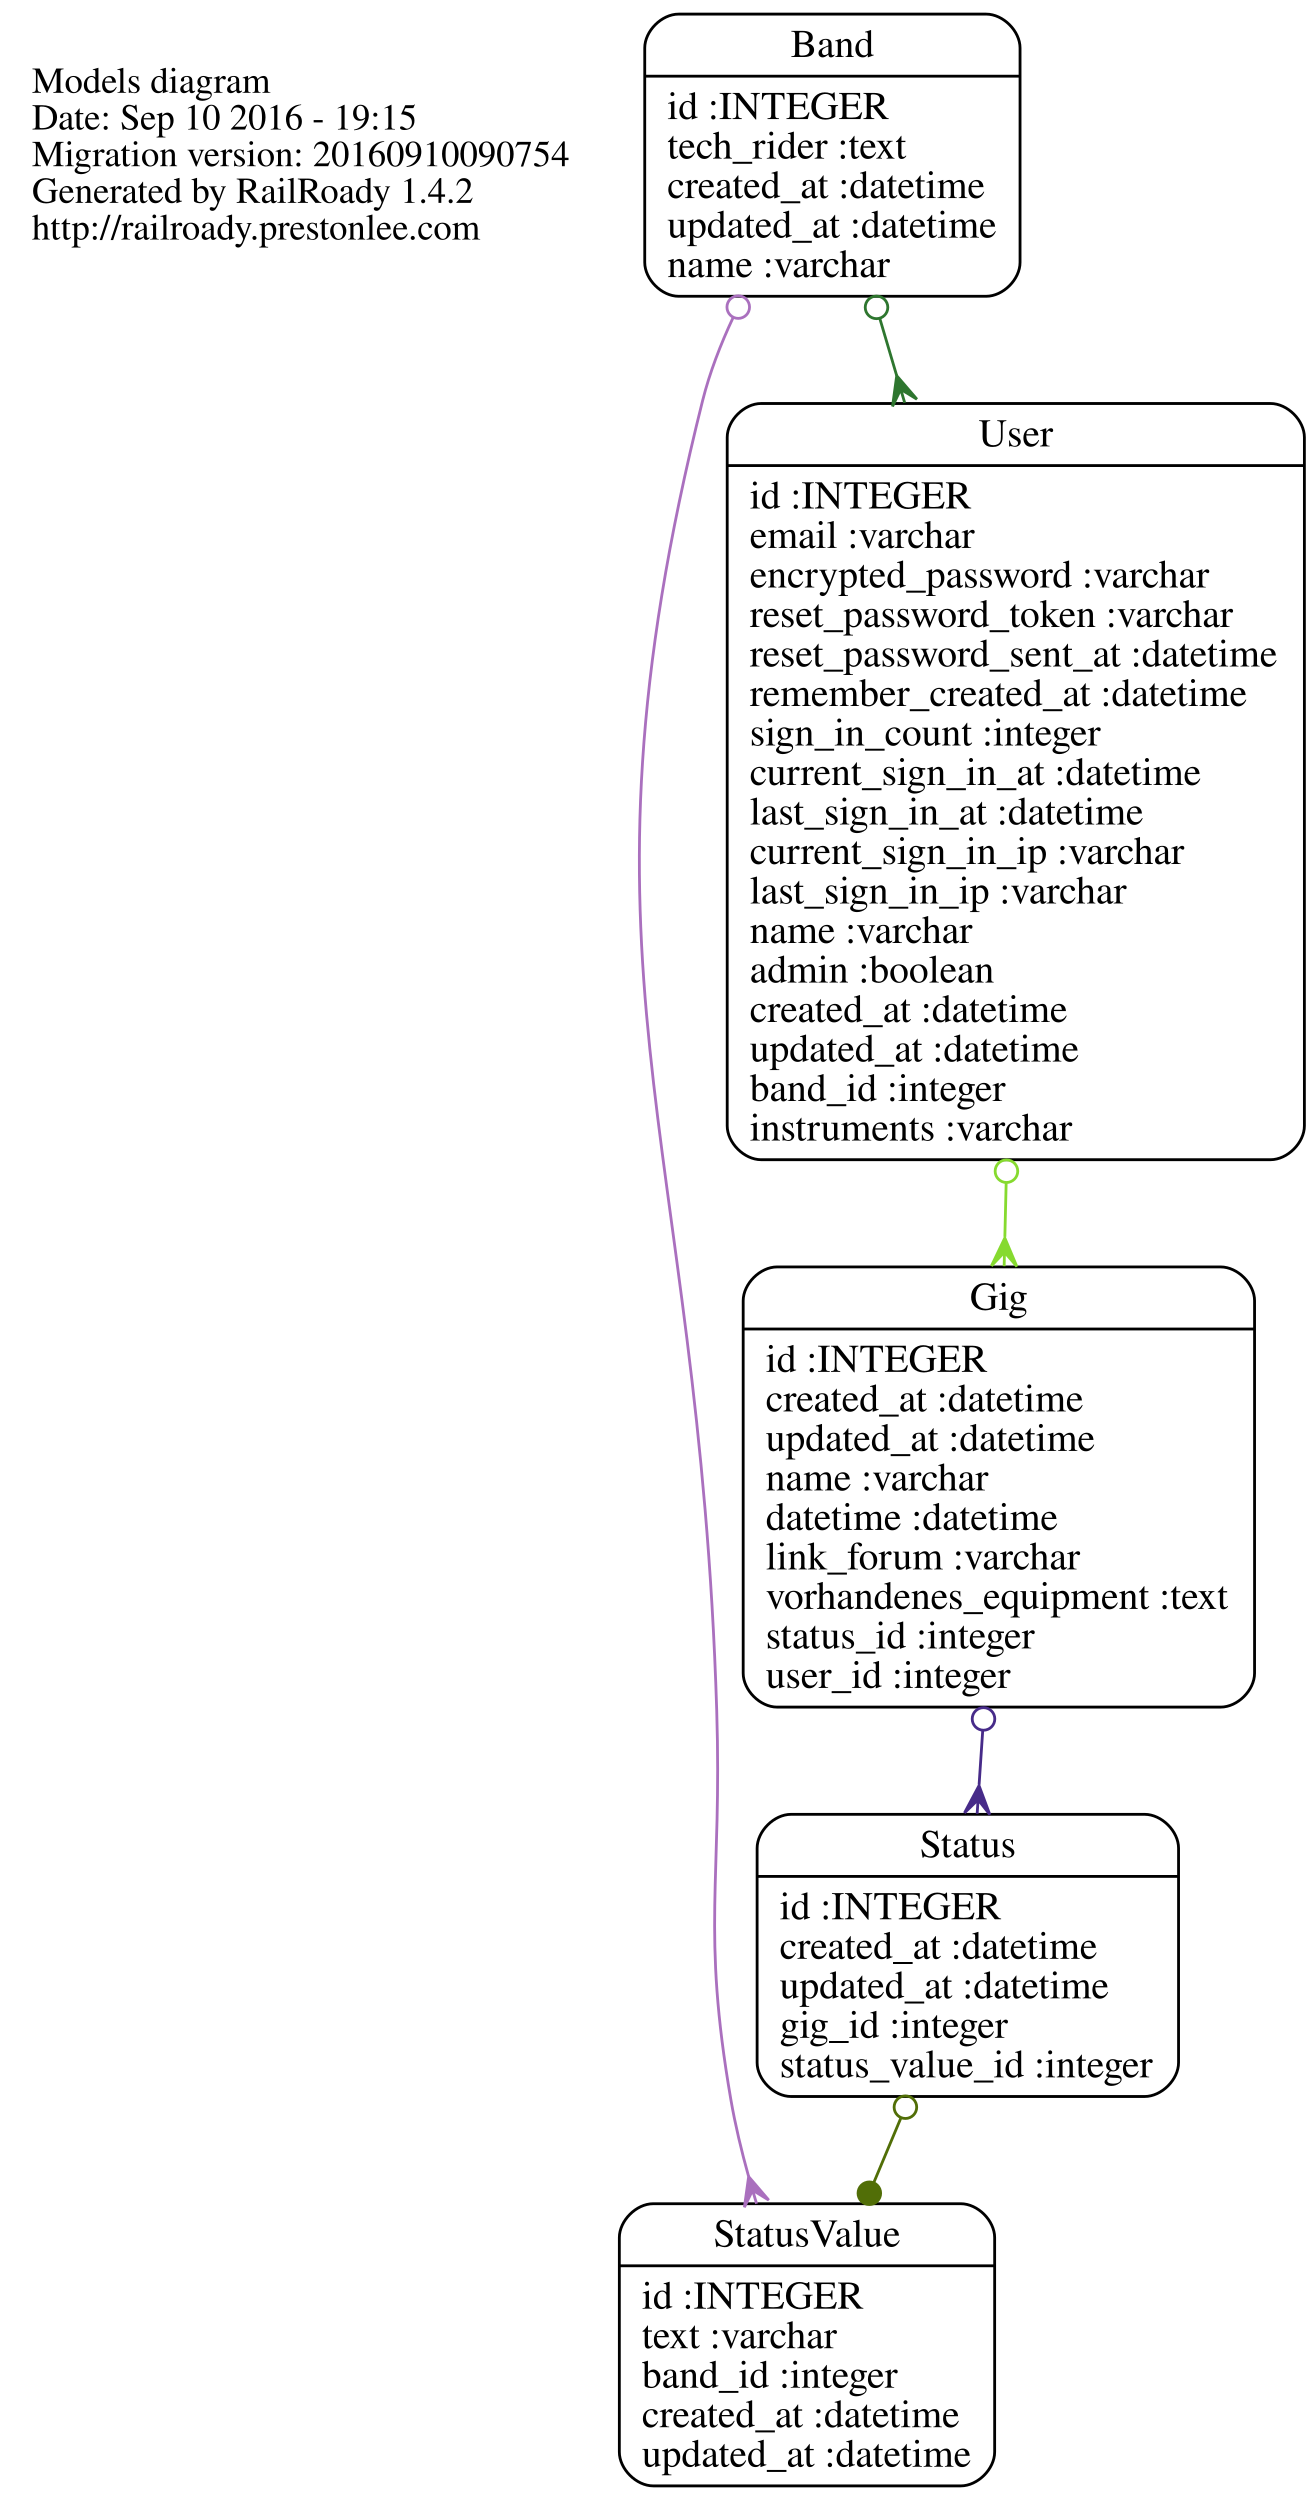
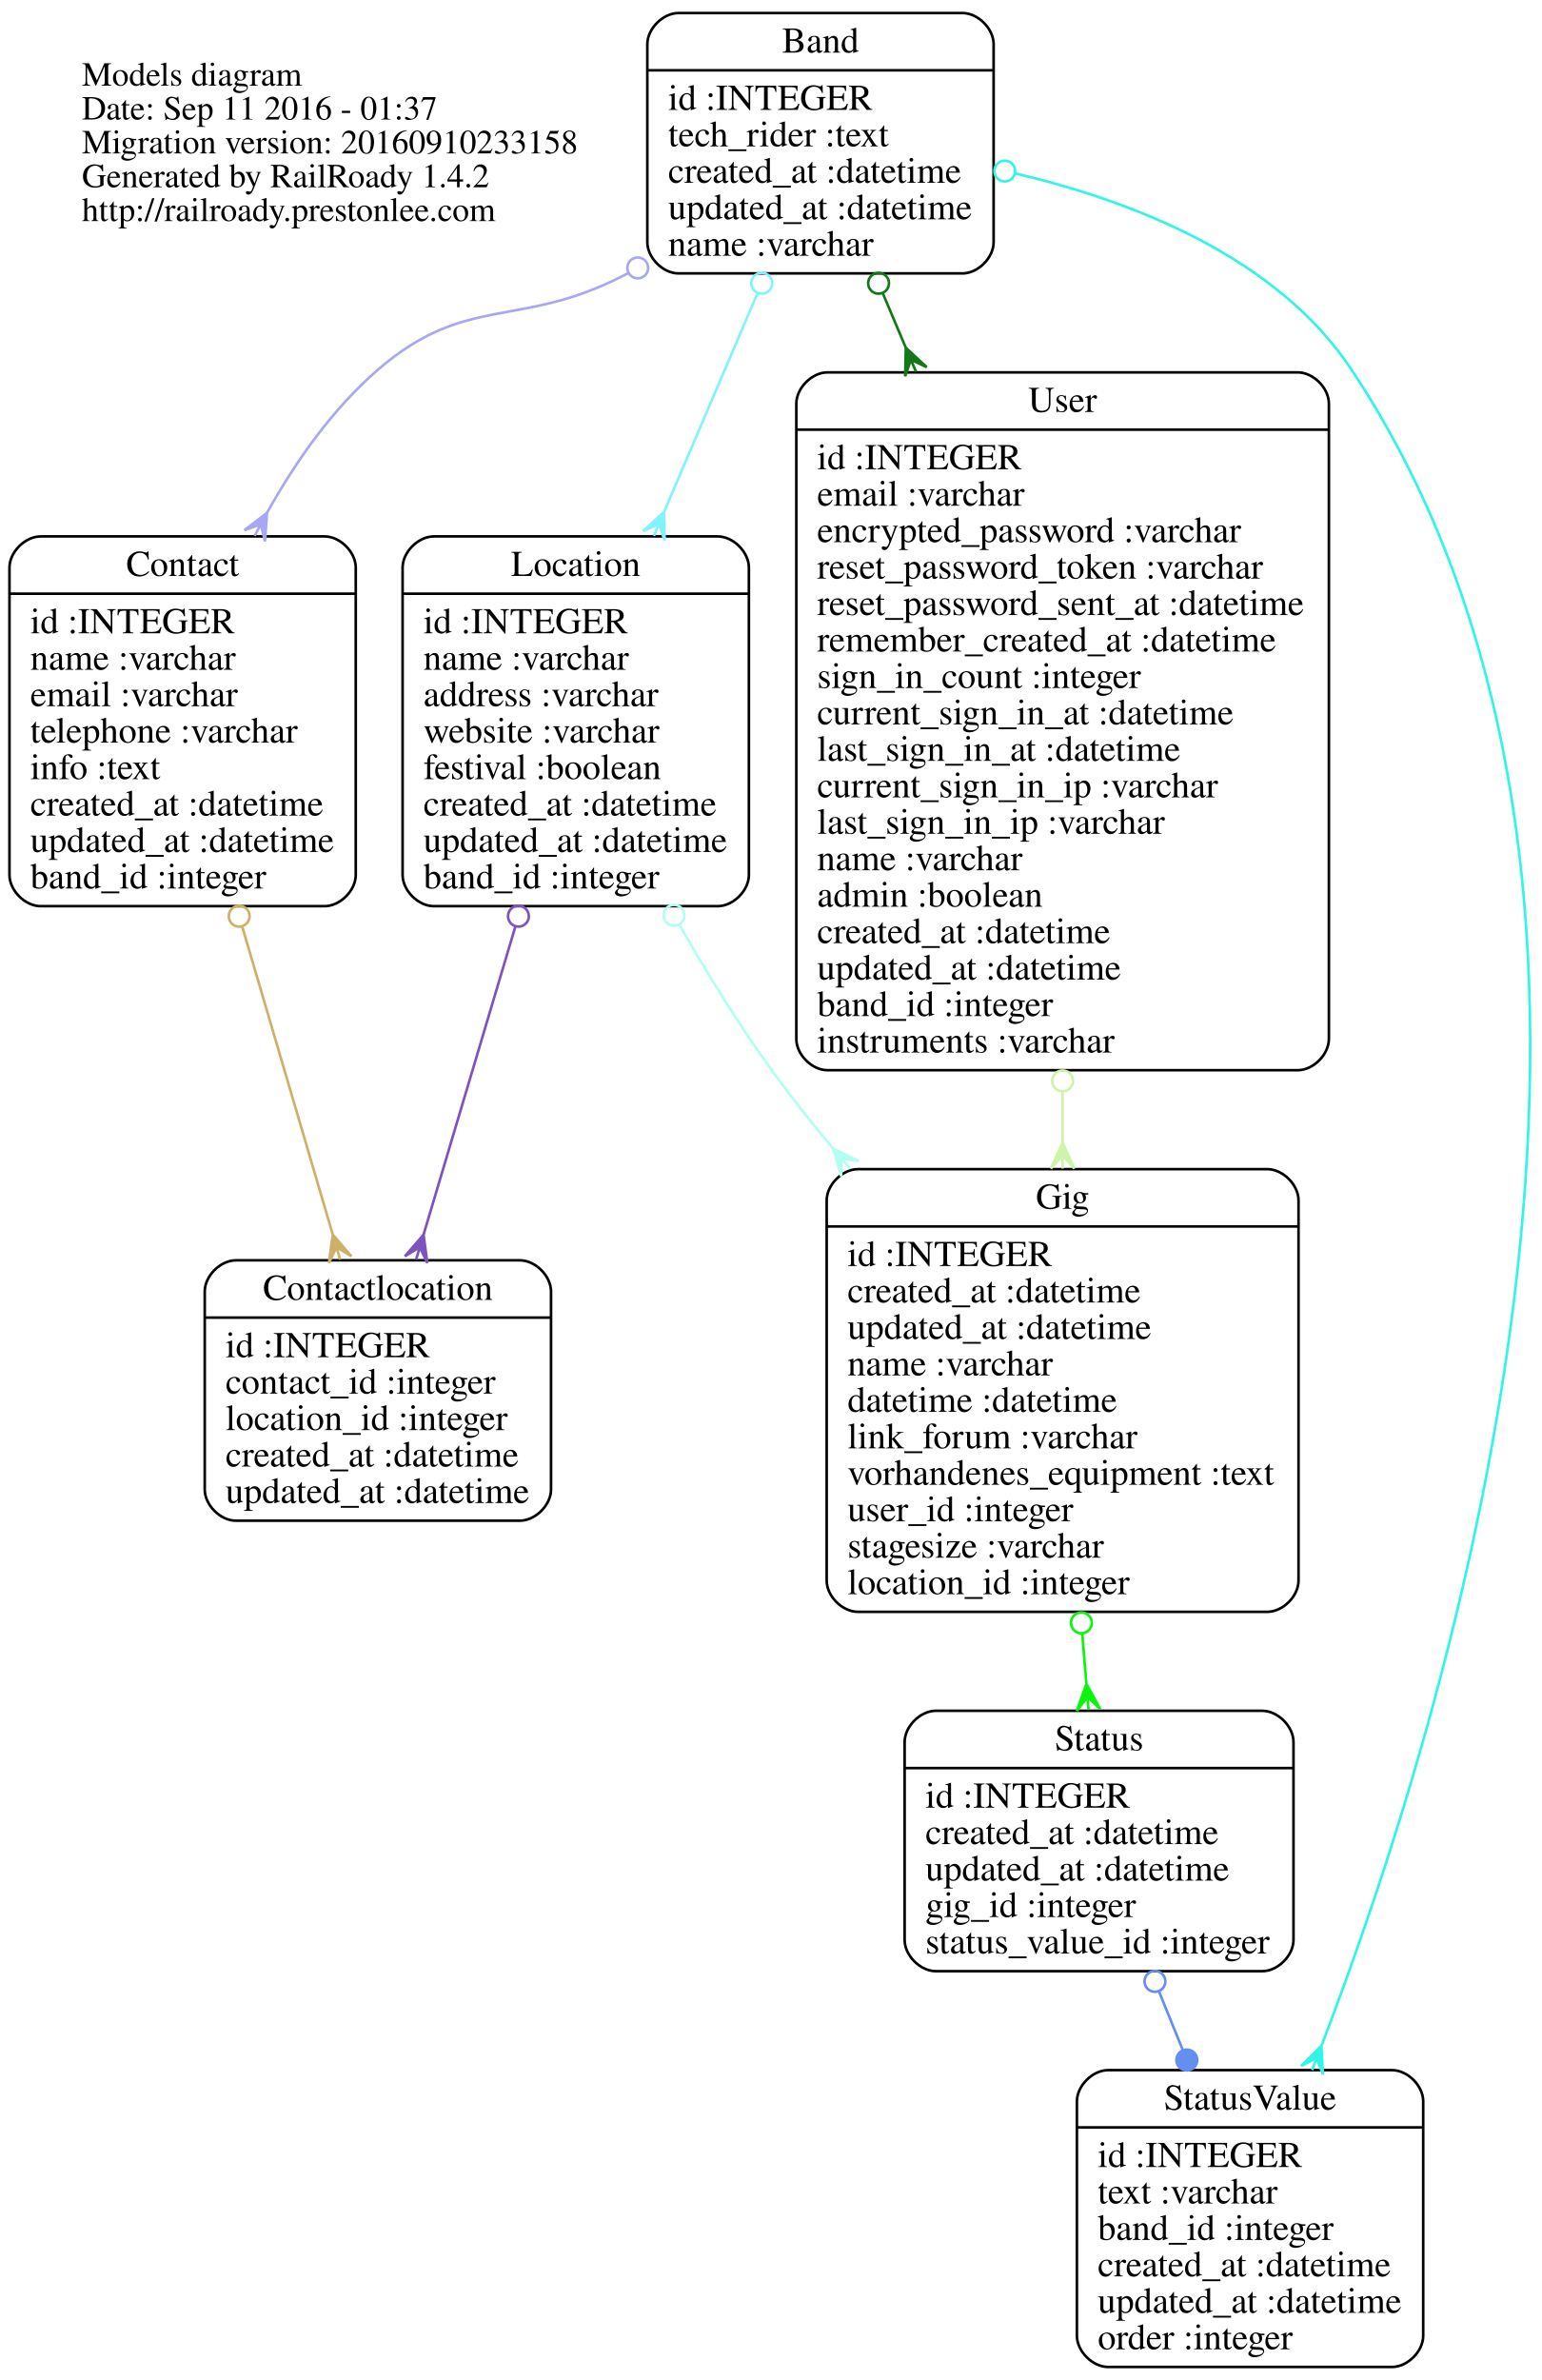
- <svg xmlns="http://www.w3.org/2000/svg" width="466pt" height="886pt" viewBox="0.00 0.00 466.00 886.00">
-   <g id="graph0" class="graph" transform="scale(1 1) rotate(0) translate(4 882)">
-     <polygon fill="none" stroke="none" points="-4,4 -4,-882 462,-882 462,4 -4,4" />
+ <svg xmlns="http://www.w3.org/2000/svg" width="592pt" height="914pt" viewBox="0.00 0.00 591.72 914.00">
+   <g id="graph0" class="graph" transform="scale(1 1) rotate(0) translate(4 910)">
+     <polygon fill="none" stroke="none" points="-4,4 -4,-910 587.722,-910 587.722,4 -4,4" />
    <g id="node1" class="node">
-       <text text-anchor="start" x="7.312" y="-849.1" font-family="Times,serif" font-size="13.00">Models diagram</text>
-       <text text-anchor="start" x="7.312" y="-836.1" font-family="Times,serif" font-size="13.00">Date: Sep 10 2016 - 19:15</text>
-       <text text-anchor="start" x="7.312" y="-823.1" font-family="Times,serif" font-size="13.00">Migration version: 20160910090754</text>
-       <text text-anchor="start" x="7.312" y="-810.1" font-family="Times,serif" font-size="13.00">Generated by RailRoady 1.4.2</text>
-       <text text-anchor="start" x="7.312" y="-797.1" font-family="Times,serif" font-size="13.00">http://railroady.prestonlee.com</text>
+       <text text-anchor="start" x="27.312" y="-877.1" font-family="Times,serif" font-size="13.00">Models diagram</text>
+       <text text-anchor="start" x="27.312" y="-864.1" font-family="Times,serif" font-size="13.00">Date: Sep 11 2016 - 01:37</text>
+       <text text-anchor="start" x="27.312" y="-851.1" font-family="Times,serif" font-size="13.00">Migration version: 20160910233158</text>
+       <text text-anchor="start" x="27.312" y="-838.1" font-family="Times,serif" font-size="13.00">Generated by RailRoady 1.4.2</text>
+       <text text-anchor="start" x="27.312" y="-825.1" font-family="Times,serif" font-size="13.00">http://railroady.prestonlee.com</text>
    </g>
    <g id="node2" class="node">
-       <path fill="none" stroke="black" d="M236.495,-777C236.495,-777 345.505,-777 345.505,-777 351.505,-777 357.505,-783 357.505,-789 357.505,-789 357.505,-865 357.505,-865 357.505,-871 351.505,-877 345.505,-877 345.505,-877 236.495,-877 236.495,-877 230.495,-877 224.495,-871 224.495,-865 224.495,-865 224.495,-789 224.495,-789 224.495,-783 230.495,-777 236.495,-777" />
-       <text text-anchor="middle" x="291" y="-861.8" font-family="Times,serif" font-size="14.00">Band</text>
-       <polyline fill="none" stroke="black" points="224.495,-855 357.505,-855 " />
-       <text text-anchor="start" x="232.495" y="-839.8" font-family="Times,serif" font-size="14.00">id :INTEGER</text>
-       <text text-anchor="start" x="232.495" y="-825.8" font-family="Times,serif" font-size="14.00">tech_rider :text</text>
-       <text text-anchor="start" x="232.495" y="-811.8" font-family="Times,serif" font-size="14.00">created_at :datetime</text>
-       <text text-anchor="start" x="232.495" y="-797.8" font-family="Times,serif" font-size="14.00">updated_at :datetime</text>
-       <text text-anchor="start" x="232.495" y="-783.8" font-family="Times,serif" font-size="14.00">name :varchar</text>
+       <path fill="none" stroke="black" d="M256.495,-805C256.495,-805 365.505,-805 365.505,-805 371.505,-805 377.505,-811 377.505,-817 377.505,-817 377.505,-893 377.505,-893 377.505,-899 371.505,-905 365.505,-905 365.505,-905 256.495,-905 256.495,-905 250.495,-905 244.495,-899 244.495,-893 244.495,-893 244.495,-817 244.495,-817 244.495,-811 250.495,-805 256.495,-805" />
+       <text text-anchor="middle" x="311" y="-889.8" font-family="Times,serif" font-size="14.00">Band</text>
+       <polyline fill="none" stroke="black" points="244.495,-883 377.505,-883 " />
+       <text text-anchor="start" x="252.495" y="-867.8" font-family="Times,serif" font-size="14.00">id :INTEGER</text>
+       <text text-anchor="start" x="252.495" y="-853.8" font-family="Times,serif" font-size="14.00">tech_rider :text</text>
+       <text text-anchor="start" x="252.495" y="-839.8" font-family="Times,serif" font-size="14.00">created_at :datetime</text>
+       <text text-anchor="start" x="252.495" y="-825.8" font-family="Times,serif" font-size="14.00">updated_at :datetime</text>
+       <text text-anchor="start" x="252.495" y="-811.8" font-family="Times,serif" font-size="14.00">name :varchar</text>
+     </g>
+     <g id="node3" class="node">
+       <path fill="none" stroke="black" d="M11.495,-562C11.495,-562 120.505,-562 120.505,-562 126.505,-562 132.505,-568 132.505,-574 132.505,-574 132.505,-692 132.505,-692 132.505,-698 126.505,-704 120.505,-704 120.505,-704 11.495,-704 11.495,-704 5.495,-704 -0.505,-698 -0.505,-692 -0.505,-692 -0.505,-574 -0.505,-574 -0.505,-568 5.495,-562 11.495,-562" />
+       <text text-anchor="middle" x="66" y="-688.8" font-family="Times,serif" font-size="14.00">Contact</text>
+       <polyline fill="none" stroke="black" points="-0.505,-682 132.505,-682 " />
+       <text text-anchor="start" x="7.495" y="-666.8" font-family="Times,serif" font-size="14.00">id :INTEGER</text>
+       <text text-anchor="start" x="7.495" y="-652.8" font-family="Times,serif" font-size="14.00">name :varchar</text>
+       <text text-anchor="start" x="7.495" y="-638.8" font-family="Times,serif" font-size="14.00">email :varchar</text>
+       <text text-anchor="start" x="7.495" y="-624.8" font-family="Times,serif" font-size="14.00">telephone :varchar</text>
+       <text text-anchor="start" x="7.495" y="-610.8" font-family="Times,serif" font-size="14.00">info :text</text>
+       <text text-anchor="start" x="7.495" y="-596.8" font-family="Times,serif" font-size="14.00">created_at :datetime</text>
+       <text text-anchor="start" x="7.495" y="-582.8" font-family="Times,serif" font-size="14.00">updated_at :datetime</text>
+       <text text-anchor="start" x="7.495" y="-568.8" font-family="Times,serif" font-size="14.00">band_id :integer</text>
+     </g>
+     <g id="edge4" class="edge">
+       <path fill="none" stroke="#a8a7f2" d="M237.033,-805.054C236.354,-804.698 235.676,-804.347 235,-804 195.192,-783.587 174.835,-797.267 141,-768 123.699,-753.035 109.571,-733.048 98.431,-713.087" />
+       <ellipse fill="none" stroke="#a8a7f2" cx="240.822" cy="-807.11" rx="4" ry="4" />
+       <polygon fill="#a8a7f2" stroke="#a8a7f2" points="98.413,-713.054 97.646,-702.115 96.047,-708.649 93.682,-704.244 93.682,-704.244 93.682,-704.244 96.047,-708.649 89.717,-706.373 98.413,-713.054 98.413,-713.054" />
+     </g>
+     <g id="node6" class="node">
+       <path fill="none" stroke="black" d="M162.495,-562C162.495,-562 271.505,-562 271.505,-562 277.505,-562 283.505,-568 283.505,-574 283.505,-574 283.505,-692 283.505,-692 283.505,-698 277.505,-704 271.505,-704 271.505,-704 162.495,-704 162.495,-704 156.495,-704 150.495,-698 150.495,-692 150.495,-692 150.495,-574 150.495,-574 150.495,-568 156.495,-562 162.495,-562" />
+       <text text-anchor="middle" x="217" y="-688.8" font-family="Times,serif" font-size="14.00">Location</text>
+       <polyline fill="none" stroke="black" points="150.495,-682 283.505,-682 " />
+       <text text-anchor="start" x="158.495" y="-666.8" font-family="Times,serif" font-size="14.00">id :INTEGER</text>
+       <text text-anchor="start" x="158.495" y="-652.8" font-family="Times,serif" font-size="14.00">name :varchar</text>
+       <text text-anchor="start" x="158.495" y="-638.8" font-family="Times,serif" font-size="14.00">address :varchar</text>
+       <text text-anchor="start" x="158.495" y="-624.8" font-family="Times,serif" font-size="14.00">website :varchar</text>
+       <text text-anchor="start" x="158.495" y="-610.8" font-family="Times,serif" font-size="14.00">festival :boolean</text>
+       <text text-anchor="start" x="158.495" y="-596.8" font-family="Times,serif" font-size="14.00">created_at :datetime</text>
+       <text text-anchor="start" x="158.495" y="-582.8" font-family="Times,serif" font-size="14.00">updated_at :datetime</text>
+       <text text-anchor="start" x="158.495" y="-568.8" font-family="Times,serif" font-size="14.00">band_id :integer</text>
+     </g>
+     <g id="edge3" class="edge">
+       <path fill="none" stroke="#82f3fd" d="M286.835,-797.443C275.928,-771.916 262.854,-741.317 250.982,-713.533" />
+       <ellipse fill="none" stroke="#82f3fd" cx="288.45" cy="-801.223" rx="4" ry="4" />
+       <polygon fill="#82f3fd" stroke="#82f3fd" points="250.936,-713.425 251.145,-702.462 248.972,-708.828 247.007,-704.23 247.007,-704.23 247.007,-704.23 248.972,-708.828 242.869,-705.998 250.936,-713.425 250.936,-713.425" />
+     </g>
+     <g id="node8" class="node">
+       <path fill="none" stroke="black" d="M421.495,-1C421.495,-1 530.505,-1 530.505,-1 536.505,-1 542.505,-7 542.505,-13 542.505,-13 542.505,-103 542.505,-103 542.505,-109 536.505,-115 530.505,-115 530.505,-115 421.495,-115 421.495,-115 415.495,-115 409.495,-109 409.495,-103 409.495,-103 409.495,-13 409.495,-13 409.495,-7 415.495,-1 421.495,-1" />
+       <text text-anchor="middle" x="476" y="-99.8" font-family="Times,serif" font-size="14.00">StatusValue</text>
+       <polyline fill="none" stroke="black" points="409.495,-93 542.505,-93 " />
+       <text text-anchor="start" x="417.495" y="-77.8" font-family="Times,serif" font-size="14.00">id :INTEGER</text>
+       <text text-anchor="start" x="417.495" y="-63.8" font-family="Times,serif" font-size="14.00">text :varchar</text>
+       <text text-anchor="start" x="417.495" y="-49.8" font-family="Times,serif" font-size="14.00">band_id :integer</text>
+       <text text-anchor="start" x="417.495" y="-35.8" font-family="Times,serif" font-size="14.00">created_at :datetime</text>
+       <text text-anchor="start" x="417.495" y="-21.8" font-family="Times,serif" font-size="14.00">updated_at :datetime</text>
+       <text text-anchor="start" x="417.495" y="-7.8" font-family="Times,serif" font-size="14.00">order :integer</text>
+     </g>
+     <g id="edge2" class="edge">
+       <path fill="none" stroke="#31f5e6" d="M385.709,-843.429C431.386,-832.691 486.37,-811.139 515,-768 648.505,-566.835 554.912,-258.504 503.56,-124.716" />
+       <ellipse fill="none" stroke="#31f5e6" cx="381.785" cy="-844.31" rx="4" ry="4" />
+       <polygon fill="#31f5e6" stroke="#31f5e6" points="503.408,-124.326 503.983,-113.375 501.598,-119.665 499.788,-115.004 499.788,-115.004 499.788,-115.004 501.598,-119.665 495.593,-116.634 503.408,-124.326 503.408,-124.326" />
+     </g>
+     <g id="node9" class="node">
+       <path fill="none" stroke="black" d="M313.722,-499C313.722,-499 494.278,-499 494.278,-499 500.278,-499 506.278,-505 506.278,-511 506.278,-511 506.278,-755 506.278,-755 506.278,-761 500.278,-767 494.278,-767 494.278,-767 313.722,-767 313.722,-767 307.722,-767 301.722,-761 301.722,-755 301.722,-755 301.722,-511 301.722,-511 301.722,-505 307.722,-499 313.722,-499" />
+       <text text-anchor="middle" x="404" y="-751.8" font-family="Times,serif" font-size="14.00">User</text>
+       <polyline fill="none" stroke="black" points="301.722,-745 506.278,-745 " />
+       <text text-anchor="start" x="309.722" y="-729.8" font-family="Times,serif" font-size="14.00">id :INTEGER</text>
+       <text text-anchor="start" x="309.722" y="-715.8" font-family="Times,serif" font-size="14.00">email :varchar</text>
+       <text text-anchor="start" x="309.722" y="-701.8" font-family="Times,serif" font-size="14.00">encrypted_password :varchar</text>
+       <text text-anchor="start" x="309.722" y="-687.8" font-family="Times,serif" font-size="14.00">reset_password_token :varchar</text>
+       <text text-anchor="start" x="309.722" y="-673.8" font-family="Times,serif" font-size="14.00">reset_password_sent_at :datetime</text>
+       <text text-anchor="start" x="309.722" y="-659.8" font-family="Times,serif" font-size="14.00">remember_created_at :datetime</text>
+       <text text-anchor="start" x="309.722" y="-645.8" font-family="Times,serif" font-size="14.00">sign_in_count :integer</text>
+       <text text-anchor="start" x="309.722" y="-631.8" font-family="Times,serif" font-size="14.00">current_sign_in_at :datetime</text>
+       <text text-anchor="start" x="309.722" y="-617.8" font-family="Times,serif" font-size="14.00">last_sign_in_at :datetime</text>
+       <text text-anchor="start" x="309.722" y="-603.8" font-family="Times,serif" font-size="14.00">current_sign_in_ip :varchar</text>
+       <text text-anchor="start" x="309.722" y="-589.8" font-family="Times,serif" font-size="14.00">last_sign_in_ip :varchar</text>
+       <text text-anchor="start" x="309.722" y="-575.8" font-family="Times,serif" font-size="14.00">name :varchar</text>
+       <text text-anchor="start" x="309.722" y="-561.8" font-family="Times,serif" font-size="14.00">admin :boolean</text>
+       <text text-anchor="start" x="309.722" y="-547.8" font-family="Times,serif" font-size="14.00">created_at :datetime</text>
+       <text text-anchor="start" x="309.722" y="-533.8" font-family="Times,serif" font-size="14.00">updated_at :datetime</text>
+       <text text-anchor="start" x="309.722" y="-519.8" font-family="Times,serif" font-size="14.00">band_id :integer</text>
+       <text text-anchor="start" x="309.722" y="-505.8" font-family="Times,serif" font-size="14.00">instruments :varchar</text>
+     </g>
+     <g id="edge1" class="edge">
+       <path fill="none" stroke="#137818" d="M334.908,-797.443C337.731,-790.765 340.701,-783.74 343.758,-776.508" />
+       <ellipse fill="none" stroke="#137818" cx="333.313" cy="-801.217" rx="4" ry="4" />
+       <polygon fill="#137818" stroke="#137818" points="343.778,-776.46 351.817,-769.002 345.725,-771.855 347.672,-767.249 347.672,-767.249 347.672,-767.249 345.725,-771.855 343.527,-765.497 343.778,-776.46 343.778,-776.46" />
+     </g>
+     <g id="node4" class="node">
+       <path fill="none" stroke="black" d="M86.495,-326C86.495,-326 195.505,-326 195.505,-326 201.505,-326 207.505,-332 207.505,-338 207.505,-338 207.505,-414 207.505,-414 207.505,-420 201.505,-426 195.505,-426 195.505,-426 86.495,-426 86.495,-426 80.495,-426 74.495,-420 74.495,-414 74.495,-414 74.495,-338 74.495,-338 74.495,-332 80.495,-326 86.495,-326" />
+       <text text-anchor="middle" x="141" y="-410.8" font-family="Times,serif" font-size="14.00">Contactlocation</text>
+       <polyline fill="none" stroke="black" points="74.495,-404 207.505,-404 " />
+       <text text-anchor="start" x="82.495" y="-388.8" font-family="Times,serif" font-size="14.00">id :INTEGER</text>
+       <text text-anchor="start" x="82.495" y="-374.8" font-family="Times,serif" font-size="14.00">contact_id :integer</text>
+       <text text-anchor="start" x="82.495" y="-360.8" font-family="Times,serif" font-size="14.00">location_id :integer</text>
+       <text text-anchor="start" x="82.495" y="-346.8" font-family="Times,serif" font-size="14.00">created_at :datetime</text>
+       <text text-anchor="start" x="82.495" y="-332.8" font-family="Times,serif" font-size="14.00">updated_at :datetime</text>
+     </g>
+     <g id="edge5" class="edge">
+       <path fill="none" stroke="#ceb069" d="M88.851,-554.306C100.052,-516.223 113.322,-471.104 123.673,-435.912" />
+       <ellipse fill="none" stroke="#ceb069" cx="87.722" cy="-558.145" rx="4" ry="4" />
+       <polygon fill="#ceb069" stroke="#ceb069" points="123.689,-435.857 130.828,-427.533 125.1,-431.06 126.511,-426.263 126.511,-426.263 126.511,-426.263 125.1,-431.06 122.194,-424.994 123.689,-435.857 123.689,-435.857" />
    </g>
    <g id="node5" class="node">
-       <path fill="none" stroke="black" d="M227.495,-1C227.495,-1 336.505,-1 336.505,-1 342.505,-1 348.505,-7 348.505,-13 348.505,-13 348.505,-89 348.505,-89 348.505,-95 342.505,-101 336.505,-101 336.505,-101 227.495,-101 227.495,-101 221.495,-101 215.495,-95 215.495,-89 215.495,-89 215.495,-13 215.495,-13 215.495,-7 221.495,-1 227.495,-1" />
-       <text text-anchor="middle" x="282" y="-85.8" font-family="Times,serif" font-size="14.00">StatusValue</text>
-       <polyline fill="none" stroke="black" points="215.495,-79 348.505,-79 " />
-       <text text-anchor="start" x="223.495" y="-63.8" font-family="Times,serif" font-size="14.00">id :INTEGER</text>
-       <text text-anchor="start" x="223.495" y="-49.8" font-family="Times,serif" font-size="14.00">text :varchar</text>
-       <text text-anchor="start" x="223.495" y="-35.8" font-family="Times,serif" font-size="14.00">band_id :integer</text>
-       <text text-anchor="start" x="223.495" y="-21.8" font-family="Times,serif" font-size="14.00">created_at :datetime</text>
-       <text text-anchor="start" x="223.495" y="-7.8" font-family="Times,serif" font-size="14.00">updated_at :datetime</text>
+       <path fill="none" stroke="black" d="M325.384,-291C325.384,-291 482.616,-291 482.616,-291 488.616,-291 494.616,-297 494.616,-303 494.616,-303 494.616,-449 494.616,-449 494.616,-455 488.616,-461 482.616,-461 482.616,-461 325.384,-461 325.384,-461 319.384,-461 313.384,-455 313.384,-449 313.384,-449 313.384,-303 313.384,-303 313.384,-297 319.384,-291 325.384,-291" />
+       <text text-anchor="middle" x="404" y="-445.8" font-family="Times,serif" font-size="14.00">Gig</text>
+       <polyline fill="none" stroke="black" points="313.384,-439 494.616,-439 " />
+       <text text-anchor="start" x="321.384" y="-423.8" font-family="Times,serif" font-size="14.00">id :INTEGER</text>
+       <text text-anchor="start" x="321.384" y="-409.8" font-family="Times,serif" font-size="14.00">created_at :datetime</text>
+       <text text-anchor="start" x="321.384" y="-395.8" font-family="Times,serif" font-size="14.00">updated_at :datetime</text>
+       <text text-anchor="start" x="321.384" y="-381.8" font-family="Times,serif" font-size="14.00">name :varchar</text>
+       <text text-anchor="start" x="321.384" y="-367.8" font-family="Times,serif" font-size="14.00">datetime :datetime</text>
+       <text text-anchor="start" x="321.384" y="-353.8" font-family="Times,serif" font-size="14.00">link_forum :varchar</text>
+       <text text-anchor="start" x="321.384" y="-339.8" font-family="Times,serif" font-size="14.00">vorhandenes_equipment :text</text>
+       <text text-anchor="start" x="321.384" y="-325.8" font-family="Times,serif" font-size="14.00">user_id :integer</text>
+       <text text-anchor="start" x="321.384" y="-311.8" font-family="Times,serif" font-size="14.00">stagesize :varchar</text>
+       <text text-anchor="start" x="321.384" y="-297.8" font-family="Times,serif" font-size="14.00">location_id :integer</text>
    </g>
-     <g id="edge2" class="edge">
-       <path fill="none" stroke="#aa70be" d="M255.864,-769.554C251.381,-760.001 247.493,-749.947 245,-740 194.86,-539.954 243.609,-482.135 250,-276 251.902,-214.656 244.604,-198.487 255,-138 256.538,-129.052 258.765,-119.743 261.291,-110.696" />
-       <ellipse fill="none" stroke="#aa70be" cx="257.634" cy="-773.161" rx="4" ry="4" />
-       <polygon fill="#aa70be" stroke="#aa70be" points="261.317,-110.608 268.448,-102.278 262.723,-105.81 264.13,-101.012 264.13,-101.012 264.13,-101.012 262.723,-105.81 259.812,-99.746 261.317,-110.608 261.317,-110.608" />
+     <g id="node7" class="node">
+       <path fill="none" stroke="black" d="M355.322,-153C355.322,-153 480.678,-153 480.678,-153 486.678,-153 492.678,-159 492.678,-165 492.678,-165 492.678,-241 492.678,-241 492.678,-247 486.678,-253 480.678,-253 480.678,-253 355.322,-253 355.322,-253 349.322,-253 343.322,-247 343.322,-241 343.322,-241 343.322,-165 343.322,-165 343.322,-159 349.322,-153 355.322,-153" />
+       <text text-anchor="middle" x="418" y="-237.8" font-family="Times,serif" font-size="14.00">Status</text>
+       <polyline fill="none" stroke="black" points="343.322,-231 492.678,-231 " />
+       <text text-anchor="start" x="351.322" y="-215.8" font-family="Times,serif" font-size="14.00">id :INTEGER</text>
+       <text text-anchor="start" x="351.322" y="-201.8" font-family="Times,serif" font-size="14.00">created_at :datetime</text>
+       <text text-anchor="start" x="351.322" y="-187.8" font-family="Times,serif" font-size="14.00">updated_at :datetime</text>
+       <text text-anchor="start" x="351.322" y="-173.8" font-family="Times,serif" font-size="14.00">gig_id :integer</text>
+       <text text-anchor="start" x="351.322" y="-159.8" font-family="Times,serif" font-size="14.00">status_value_id :integer</text>
    </g>
-     <g id="node6" class="node">
-       <path fill="none" stroke="black" d="M265.722,-471C265.722,-471 446.278,-471 446.278,-471 452.278,-471 458.278,-477 458.278,-483 458.278,-483 458.278,-727 458.278,-727 458.278,-733 452.278,-739 446.278,-739 446.278,-739 265.722,-739 265.722,-739 259.722,-739 253.722,-733 253.722,-727 253.722,-727 253.722,-483 253.722,-483 253.722,-477 259.722,-471 265.722,-471" />
-       <text text-anchor="middle" x="356" y="-723.8" font-family="Times,serif" font-size="14.00">User</text>
-       <polyline fill="none" stroke="black" points="253.722,-717 458.278,-717 " />
-       <text text-anchor="start" x="261.722" y="-701.8" font-family="Times,serif" font-size="14.00">id :INTEGER</text>
-       <text text-anchor="start" x="261.722" y="-687.8" font-family="Times,serif" font-size="14.00">email :varchar</text>
-       <text text-anchor="start" x="261.722" y="-673.8" font-family="Times,serif" font-size="14.00">encrypted_password :varchar</text>
-       <text text-anchor="start" x="261.722" y="-659.8" font-family="Times,serif" font-size="14.00">reset_password_token :varchar</text>
-       <text text-anchor="start" x="261.722" y="-645.8" font-family="Times,serif" font-size="14.00">reset_password_sent_at :datetime</text>
-       <text text-anchor="start" x="261.722" y="-631.8" font-family="Times,serif" font-size="14.00">remember_created_at :datetime</text>
-       <text text-anchor="start" x="261.722" y="-617.8" font-family="Times,serif" font-size="14.00">sign_in_count :integer</text>
-       <text text-anchor="start" x="261.722" y="-603.8" font-family="Times,serif" font-size="14.00">current_sign_in_at :datetime</text>
-       <text text-anchor="start" x="261.722" y="-589.8" font-family="Times,serif" font-size="14.00">last_sign_in_at :datetime</text>
-       <text text-anchor="start" x="261.722" y="-575.8" font-family="Times,serif" font-size="14.00">current_sign_in_ip :varchar</text>
-       <text text-anchor="start" x="261.722" y="-561.8" font-family="Times,serif" font-size="14.00">last_sign_in_ip :varchar</text>
-       <text text-anchor="start" x="261.722" y="-547.8" font-family="Times,serif" font-size="14.00">name :varchar</text>
-       <text text-anchor="start" x="261.722" y="-533.8" font-family="Times,serif" font-size="14.00">admin :boolean</text>
-       <text text-anchor="start" x="261.722" y="-519.8" font-family="Times,serif" font-size="14.00">created_at :datetime</text>
-       <text text-anchor="start" x="261.722" y="-505.8" font-family="Times,serif" font-size="14.00">updated_at :datetime</text>
-       <text text-anchor="start" x="261.722" y="-491.8" font-family="Times,serif" font-size="14.00">band_id :integer</text>
-       <text text-anchor="start" x="261.722" y="-477.8" font-family="Times,serif" font-size="14.00">instruments :varchar</text>
+     <g id="edge6" class="edge">
+       <path fill="none" stroke="#0af50c" d="M411.561,-282.649C412.09,-276.19 412.614,-269.783 413.122,-263.577" />
+       <ellipse fill="none" stroke="#0af50c" cx="411.224" cy="-286.766" rx="4" ry="4" />
+       <polygon fill="#0af50c" stroke="#0af50c" points="413.144,-263.316 418.445,-253.716 413.552,-258.332 413.96,-253.349 413.96,-253.349 413.96,-253.349 413.552,-258.332 409.475,-252.982 413.144,-263.316 413.144,-263.316" />
    </g>
-     <g id="edge1" class="edge">
-       <path fill="none" stroke="#2e762f" d="M307.793,-769.161C309.706,-762.686 311.715,-755.888 313.781,-748.895" />
-       <ellipse fill="none" stroke="#2e762f" cx="306.64" cy="-773.065" rx="4" ry="4" />
-       <polygon fill="#2e762f" stroke="#2e762f" points="313.797,-748.84 320.946,-740.525 315.214,-744.045 316.631,-739.249 316.631,-739.249 316.631,-739.249 315.214,-744.045 312.315,-737.974 313.797,-748.84 313.797,-748.84" />
+     <g id="edge8" class="edge">
+       <path fill="none" stroke="#7f53bf" d="M193.844,-554.306C182.494,-516.223 169.047,-471.104 158.558,-435.912" />
+       <ellipse fill="none" stroke="#7f53bf" cx="194.99" cy="-558.149" rx="4" ry="4" />
+       <polygon fill="#7f53bf" stroke="#7f53bf" points="158.539,-435.847 159.995,-424.978 157.111,-431.055 155.682,-426.263 155.682,-426.263 155.682,-426.263 157.111,-431.055 151.37,-427.549 158.539,-435.847 158.539,-435.847" />
    </g>
-     <g id="node3" class="node">
-       <path fill="none" stroke="black" d="M271.384,-277C271.384,-277 428.616,-277 428.616,-277 434.616,-277 440.616,-283 440.616,-289 440.616,-289 440.616,-421 440.616,-421 440.616,-427 434.616,-433 428.616,-433 428.616,-433 271.384,-433 271.384,-433 265.384,-433 259.384,-427 259.384,-421 259.384,-421 259.384,-289 259.384,-289 259.384,-283 265.384,-277 271.384,-277" />
-       <text text-anchor="middle" x="350" y="-417.8" font-family="Times,serif" font-size="14.00">Gig</text>
-       <polyline fill="none" stroke="black" points="259.384,-411 440.616,-411 " />
-       <text text-anchor="start" x="267.384" y="-395.8" font-family="Times,serif" font-size="14.00">id :INTEGER</text>
-       <text text-anchor="start" x="267.384" y="-381.8" font-family="Times,serif" font-size="14.00">created_at :datetime</text>
-       <text text-anchor="start" x="267.384" y="-367.8" font-family="Times,serif" font-size="14.00">updated_at :datetime</text>
-       <text text-anchor="start" x="267.384" y="-353.8" font-family="Times,serif" font-size="14.00">name :varchar</text>
-       <text text-anchor="start" x="267.384" y="-339.8" font-family="Times,serif" font-size="14.00">datetime :datetime</text>
-       <text text-anchor="start" x="267.384" y="-325.8" font-family="Times,serif" font-size="14.00">link_forum :varchar</text>
-       <text text-anchor="start" x="267.384" y="-311.8" font-family="Times,serif" font-size="14.00">vorhandenes_equipment :text</text>
-       <text text-anchor="start" x="267.384" y="-297.8" font-family="Times,serif" font-size="14.00">status_id :integer</text>
-       <text text-anchor="start" x="267.384" y="-283.8" font-family="Times,serif" font-size="14.00">user_id :integer</text>
+     <g id="edge7" class="edge">
+       <path fill="none" stroke="#b2fef1" d="M256.742,-554.969C267.679,-535.822 280.105,-515.719 293,-498 300.081,-488.27 307.846,-478.458 315.875,-468.857" />
+       <ellipse fill="none" stroke="#b2fef1" cx="254.751" cy="-558.492" rx="4" ry="4" />
+       <polygon fill="#b2fef1" stroke="#b2fef1" points="315.895,-468.834 325.795,-464.118 319.129,-465.021 322.363,-461.208 322.363,-461.208 322.363,-461.208 319.129,-465.021 318.932,-458.297 315.895,-468.834 315.895,-468.834" />
    </g>
-     <g id="node4" class="node">
-       <path fill="none" stroke="black" d="M276.322,-139C276.322,-139 401.678,-139 401.678,-139 407.678,-139 413.678,-145 413.678,-151 413.678,-151 413.678,-227 413.678,-227 413.678,-233 407.678,-239 401.678,-239 401.678,-239 276.322,-239 276.322,-239 270.322,-239 264.322,-233 264.322,-227 264.322,-227 264.322,-151 264.322,-151 264.322,-145 270.322,-139 276.322,-139" />
-       <text text-anchor="middle" x="339" y="-223.8" font-family="Times,serif" font-size="14.00">Status</text>
-       <polyline fill="none" stroke="black" points="264.322,-217 413.678,-217 " />
-       <text text-anchor="start" x="272.322" y="-201.8" font-family="Times,serif" font-size="14.00">id :INTEGER</text>
-       <text text-anchor="start" x="272.322" y="-187.8" font-family="Times,serif" font-size="14.00">created_at :datetime</text>
-       <text text-anchor="start" x="272.322" y="-173.8" font-family="Times,serif" font-size="14.00">updated_at :datetime</text>
-       <text text-anchor="start" x="272.322" y="-159.8" font-family="Times,serif" font-size="14.00">gig_id :integer</text>
-       <text text-anchor="start" x="272.322" y="-145.8" font-family="Times,serif" font-size="14.00">status_value_id :integer</text>
+     <g id="edge9" class="edge">
+       <path fill="none" stroke="#648ef0" d="M440.998,-145.299C444.013,-137.865 447.119,-130.208 450.176,-122.668" />
+       <ellipse fill="none" stroke="#648ef0" cx="439.464" cy="-149.081" rx="4" ry="4" />
+       <ellipse fill="#648ef0" stroke="#648ef0" cx="451.71" cy="-118.887" rx="4" ry="4" />
    </g>
-     <g id="edge3" class="edge">
-       <path fill="none" stroke="#472b89" d="M344.278,-268.697C343.844,-262.224 343.412,-255.779 342.992,-249.523" />
-       <ellipse fill="none" stroke="#472b89" cx="344.554" cy="-272.811" rx="4" ry="4" />
-       <polygon fill="#472b89" stroke="#472b89" points="342.969,-249.18 346.79,-238.901 342.635,-244.191 342.3,-239.202 342.3,-239.202 342.3,-239.202 342.635,-244.191 337.81,-239.503 342.969,-249.18 342.969,-249.18" />
-     </g>
-     <g id="edge4" class="edge">
-       <path fill="none" stroke="#516e07" d="M315.233,-131.294C312.073,-123.753 308.833,-116.022 305.674,-108.485" />
-       <ellipse fill="none" stroke="#516e07" cx="316.875" cy="-135.212" rx="4" ry="4" />
-       <ellipse fill="#516e07" stroke="#516e07" cx="304.094" cy="-104.716" rx="4" ry="4" />
-     </g>
-     <g id="edge5" class="edge">
-       <path fill="none" stroke="#86da2f" d="M352.584,-462.804C352.428,-456.339 352.273,-449.938 352.121,-443.672" />
-       <ellipse fill="none" stroke="#86da2f" cx="352.684" cy="-466.926" rx="4" ry="4" />
-       <polygon fill="#86da2f" stroke="#86da2f" points="352.111,-443.265 356.368,-433.159 351.99,-438.267 351.869,-433.268 351.869,-433.268 351.869,-433.268 351.99,-438.267 347.371,-433.377 352.111,-443.265 352.111,-443.265" />
+     <g id="edge10" class="edge">
+       <path fill="none" stroke="#cef4ab" d="M404,-490.813C404,-484.37 404,-477.975 404,-471.693" />
+       <ellipse fill="none" stroke="#cef4ab" cx="404" cy="-494.899" rx="4" ry="4" />
+       <polygon fill="#cef4ab" stroke="#cef4ab" points="404,-471.241 408.5,-461.241 404,-466.241 404,-461.241 404,-461.241 404,-461.241 404,-466.241 399.5,-461.241 404,-471.241 404,-471.241" />
    </g>
  </g>
</svg>
